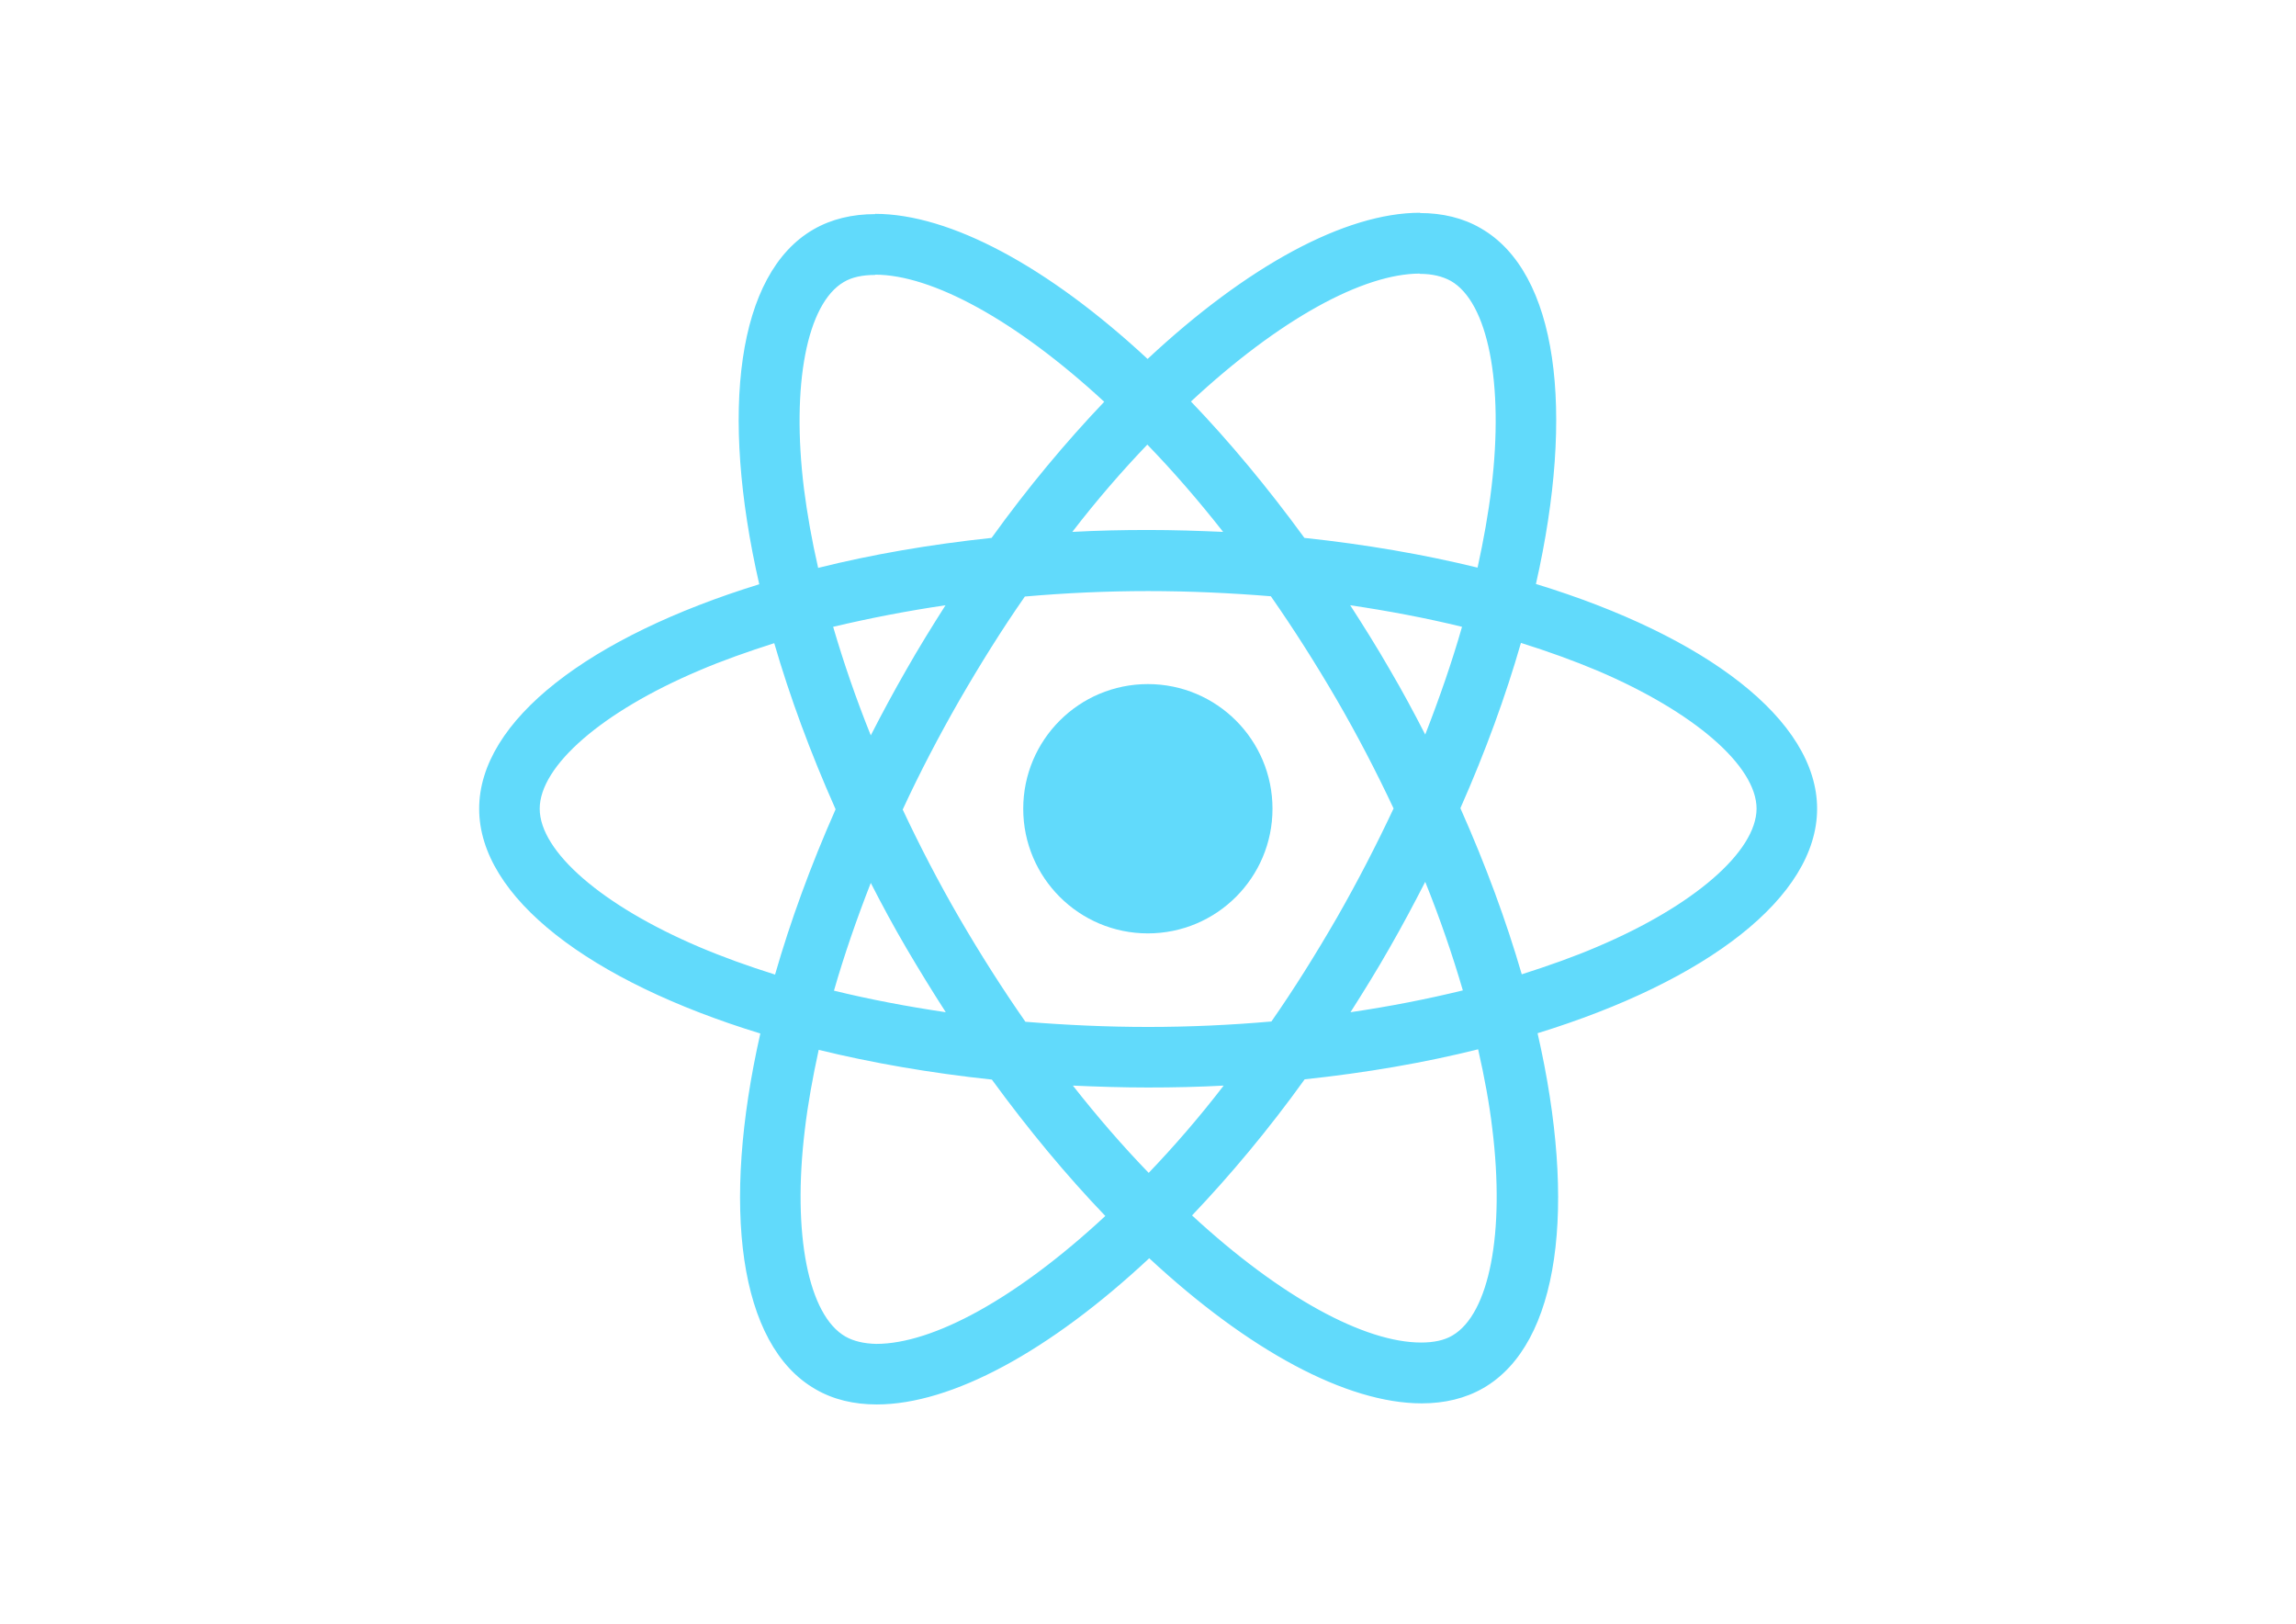
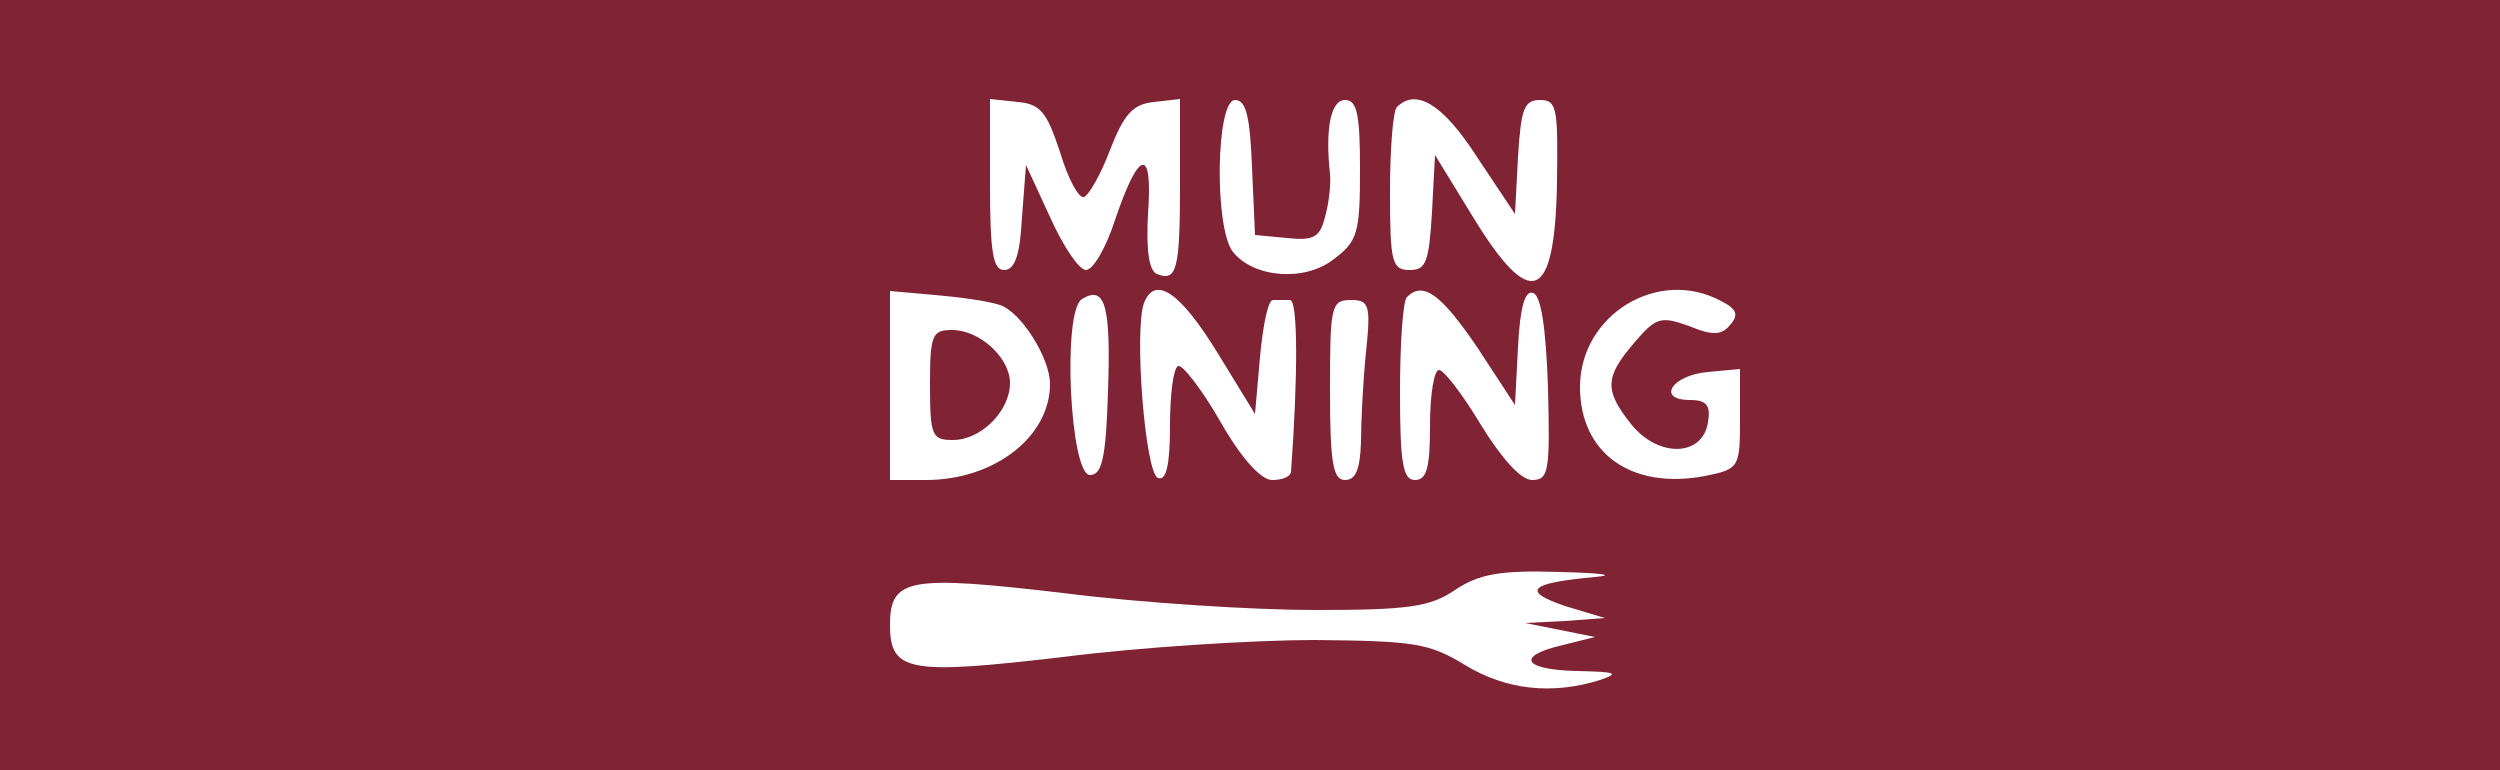
- <svg xmlns="http://www.w3.org/2000/svg" viewBox="0 0 841.9 595.3">
-   <g fill="#61DAFB">
-     <path d="M666.3 296.5c0-32.5-40.7-63.3-103.1-82.4 14.4-63.6 8-114.2-20.2-130.4-6.5-3.8-14.1-5.6-22.4-5.6v22.3c4.6 0 8.3.9 11.4 2.6 13.6 7.8 19.5 37.5 14.9 75.7-1.1 9.4-2.9 19.3-5.1 29.4-19.6-4.8-41-8.5-63.5-10.9-13.5-18.5-27.5-35.3-41.6-50 32.6-30.3 63.2-46.9 84-46.9V78c-27.5 0-63.5 19.6-99.9 53.6-36.4-33.8-72.4-53.2-99.9-53.2v22.3c20.7 0 51.4 16.5 84 46.6-14 14.7-28 31.4-41.3 49.9-22.6 2.4-44 6.1-63.6 11-2.3-10-4-19.7-5.2-29-4.7-38.2 1.1-67.9 14.6-75.8 3-1.8 6.9-2.6 11.5-2.6V78.5c-8.4 0-16 1.8-22.6 5.6-28.1 16.2-34.4 66.7-19.9 130.1-62.2 19.2-102.7 49.9-102.7 82.3 0 32.5 40.7 63.3 103.1 82.4-14.4 63.6-8 114.2 20.2 130.4 6.5 3.8 14.1 5.6 22.5 5.6 27.5 0 63.5-19.6 99.9-53.6 36.4 33.8 72.4 53.2 99.9 53.2 8.4 0 16-1.8 22.6-5.6 28.1-16.2 34.4-66.7 19.9-130.1 62-19.1 102.5-49.9 102.5-82.3zm-130.2-66.7c-3.7 12.9-8.3 26.2-13.5 39.5-4.1-8-8.4-16-13.1-24-4.6-8-9.5-15.8-14.4-23.4 14.2 2.1 27.9 4.7 41 7.9zm-45.8 106.5c-7.8 13.5-15.8 26.3-24.1 38.2-14.9 1.3-30 2-45.2 2-15.1 0-30.2-.7-45-1.9-8.3-11.9-16.4-24.6-24.2-38-7.6-13.1-14.5-26.4-20.8-39.8 6.2-13.4 13.2-26.8 20.7-39.9 7.8-13.5 15.8-26.3 24.1-38.2 14.9-1.3 30-2 45.2-2 15.1 0 30.2.7 45 1.9 8.3 11.9 16.4 24.6 24.2 38 7.6 13.1 14.5 26.4 20.8 39.8-6.3 13.4-13.2 26.8-20.7 39.9zm32.3-13c5.4 13.4 10 26.8 13.8 39.8-13.1 3.2-26.9 5.9-41.2 8 4.9-7.7 9.8-15.6 14.4-23.7 4.6-8 8.9-16.1 13-24.1zM421.2 430c-9.3-9.6-18.6-20.3-27.8-32 9 .4 18.2.7 27.5.7 9.4 0 18.7-.2 27.8-.7-9 11.7-18.3 22.4-27.5 32zm-74.4-58.9c-14.2-2.1-27.9-4.7-41-7.9 3.7-12.9 8.3-26.2 13.5-39.5 4.1 8 8.4 16 13.1 24 4.7 8 9.5 15.8 14.4 23.4zM420.7 163c9.3 9.6 18.6 20.3 27.8 32-9-.4-18.2-.7-27.5-.7-9.4 0-18.7.2-27.8.7 9-11.7 18.3-22.4 27.5-32zm-74 58.9c-4.9 7.7-9.8 15.6-14.4 23.7-4.6 8-8.9 16-13 24-5.4-13.4-10-26.8-13.8-39.8 13.1-3.1 26.9-5.8 41.2-7.9zm-90.5 125.2c-35.4-15.1-58.3-34.9-58.3-50.6 0-15.7 22.9-35.6 58.3-50.6 8.6-3.7 18-7 27.7-10.1 5.7 19.6 13.2 40 22.5 60.9-9.2 20.8-16.6 41.1-22.2 60.6-9.9-3.1-19.3-6.5-28-10.2zM310 490c-13.6-7.8-19.5-37.5-14.9-75.7 1.1-9.4 2.9-19.3 5.1-29.4 19.6 4.8 41 8.5 63.5 10.9 13.5 18.5 27.5 35.3 41.6 50-32.6 30.3-63.2 46.9-84 46.9-4.5-.1-8.3-1-11.3-2.7zm237.2-76.2c4.7 38.2-1.1 67.9-14.6 75.8-3 1.8-6.9 2.6-11.5 2.6-20.7 0-51.4-16.5-84-46.6 14-14.7 28-31.4 41.3-49.9 22.6-2.4 44-6.1 63.6-11 2.3 10.1 4.1 19.8 5.2 29.1zm38.5-66.7c-8.6 3.7-18 7-27.7 10.1-5.7-19.6-13.2-40-22.5-60.9 9.2-20.8 16.6-41.1 22.2-60.6 9.9 3.1 19.3 6.5 28.1 10.2 35.4 15.1 58.3 34.9 58.3 50.6-.1 15.7-23 35.6-58.4 50.6zM320.8 78.4z" />
-     <circle cx="420.9" cy="296.5" r="45.7" />
-     <path d="M520.5 78.1z" />
+ <svg xmlns="http://www.w3.org/2000/svg" version="1.0" width="250pt" height="77pt" viewBox="0 0 250 77" preserveAspectRatio="xMidYMid meet">
+   <g transform="translate(0,77) scale(0.1,-0.1)" fill="#000000" stroke="none">
+     <path d="M0 385 l0 -385 1250 0 1250 0 0 385 0 385 -1250 0 -1250 0 0 -385z m1060 233 c8 -27 19 -47 24 -45 5 2 17 23 26 47 14 36 23 46 44 48 l26 3 0 -84 c0 -86 -3 -99 -23 -91 -8 3 -11 24 -9 60 5 68 -9 65 -33 -6 -9 -28 -22 -50 -29 -50 -7 0 -23 24 -36 53 l-24 52 -4 -52 c-2 -38 -7 -53 -18 -53 -11 0 -14 18 -14 86 l0 85 28 -3 c23 -2 29 -11 42 -50z m192 -15 l3 -68 32 -3 c27 -3 33 1 38 21 4 14 6 33 5 43 -5 46 1 74 15 74 12 0 15 -14 15 -69 0 -63 -2 -72 -26 -90 -29 -23 -80 -19 -101 7 -19 24 -17 152 2 152 11 0 15 -16 17 -67z m225 10 l38 -57 3 57 c3 48 6 57 22 57 17 0 18 -8 17 -82 -2 -120 -26 -130 -84 -35 l-38 62 -3 -57 c-3 -50 -6 -58 -22 -58 -18 0 -20 7 -20 78 0 43 3 82 7 85 19 19 46 3 80 -50z m-477 -148 c21 -7 50 -53 50 -79 0 -53 -56 -96 -124 -96 l-36 0 0 95 0 94 45 -4 c24 -2 53 -6 65 -10z m108 -86 c-2 -67 -6 -84 -18 -84 -20 0 -28 164 -8 176 23 14 29 -6 26 -92z m109 39 l38 -62 5 57 c3 32 8 57 13 57 4 0 11 0 17 0 8 0 8 -76 1 -172 -1 -5 -9 -8 -19 -8 -11 0 -31 22 -52 59 -19 33 -38 57 -42 55 -5 -3 -8 -30 -8 -60 0 -40 -4 -55 -12 -52 -13 5 -24 148 -14 175 11 28 36 11 73 -49z m260 5 l38 -58 3 58 c2 40 7 57 15 54 8 -2 13 -35 15 -95 2 -83 1 -92 -16 -92 -11 0 -30 21 -51 55 -18 30 -37 55 -42 55 -5 0 -9 -25 -9 -55 0 -42 -3 -55 -15 -55 -12 0 -15 16 -15 88 0 49 3 92 7 95 16 16 34 3 70 -50z m244 46 c16 -8 18 -14 9 -24 -8 -10 -17 -11 -41 -1 -28 10 -33 9 -55 -17 -29 -34 -30 -47 -3 -81 27 -34 72 -33 77 2 3 17 -2 22 -18 22 -34 0 -18 25 18 28 l32 3 0 -50 c0 -49 -1 -50 -35 -57 -74 -14 -125 23 -125 89 0 72 78 120 141 86z m-355 -51 c-3 -29 -5 -70 -5 -90 -1 -27 -5 -38 -16 -38 -12 0 -15 17 -15 90 0 84 1 90 21 90 18 0 20 -5 15 -52z m229 -225 c-66 -6 -74 -14 -30 -29 l40 -12 -40 -3 -40 -2 35 -7 35 -7 -32 -8 c-48 -11 -40 -25 15 -26 38 -1 42 -2 22 -9 -48 -15 -94 -10 -135 15 -36 22 -51 24 -150 25 -60 0 -174 -7 -252 -17 -154 -18 -173 -15 -173 32 0 47 19 50 173 32 78 -10 192 -17 252 -17 93 0 115 3 140 20 24 16 45 20 105 18 41 -1 57 -3 35 -5z" style="fill: rgb(128, 35, 52);" />
+     <path d="M930 385 c0 -51 2 -55 23 -55 28 0 57 29 57 57 0 25 -30 53 -58 53 -20 0 -22 -5 -22 -55z" style="fill: rgb(128, 35, 52);" />
  </g>
</svg>
